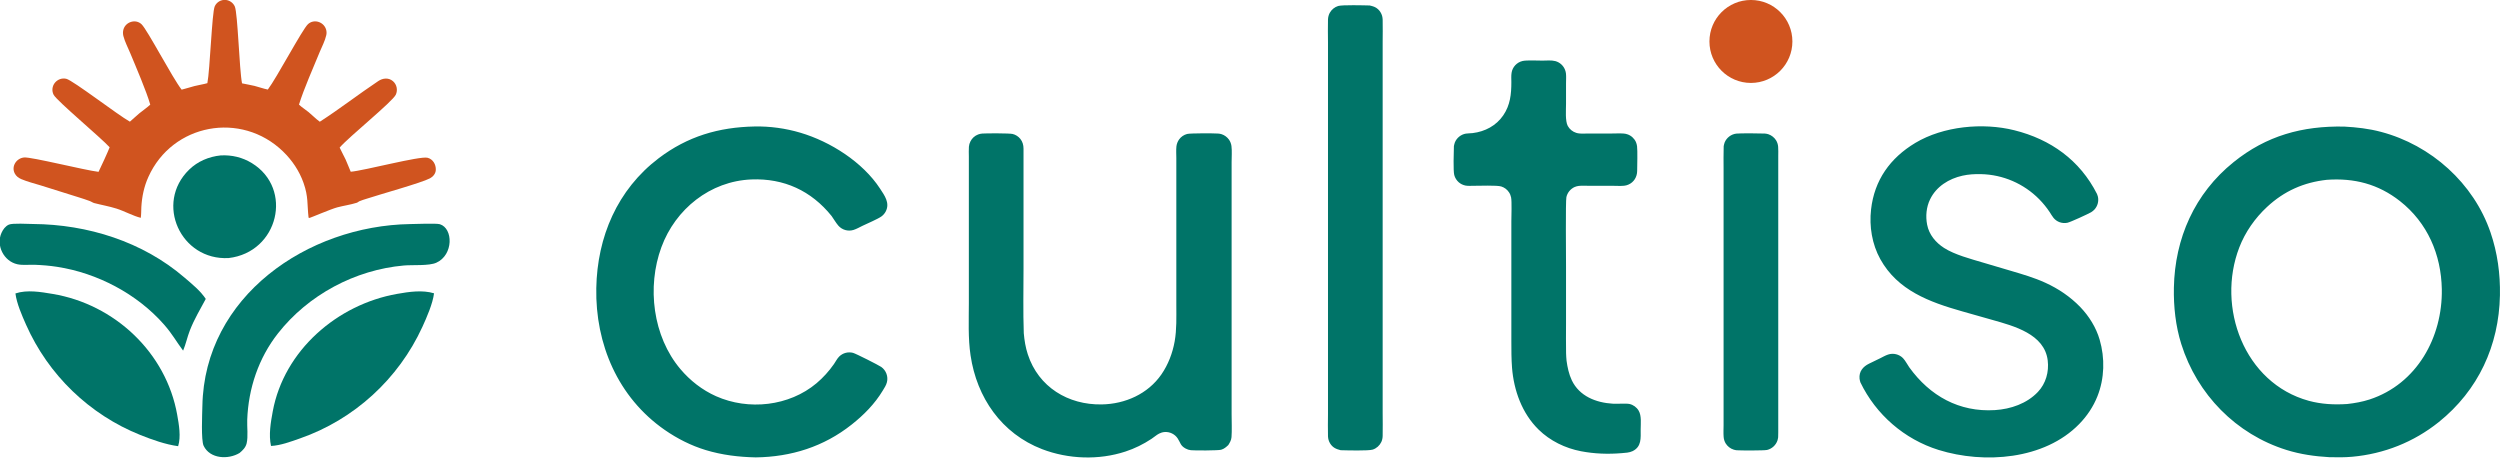
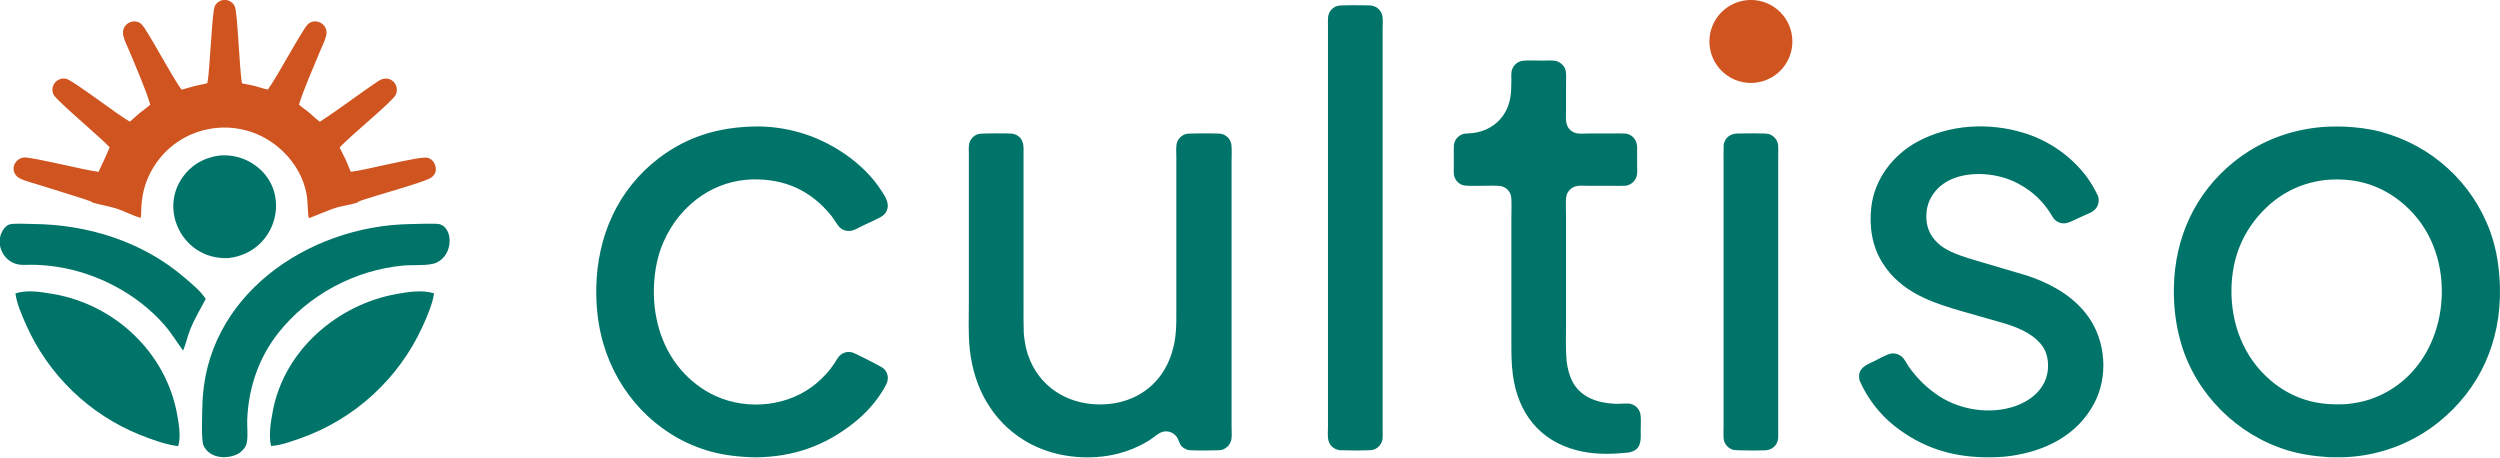
- <svg xmlns="http://www.w3.org/2000/svg" viewBox="0 0 4842.8 886.0" role="img" aria-label="Cultiso">
-   <path d="M708.6 244.0C720.6 246.6 733.1 248.6 745.2 251.5C758.3 254.8 771.1 259.6 784.1 262.2C809.8 228.6 885.2 85.8 901.7 70.7C919.0 54.9 946.6 63.5 954.2 84.9C956.2 90.6 956.6 96.8 955.3 102.7C951.5 119.8 942.4 136.8 935.7 152.9C916.5 199.9 889.9 259.3 875.3 306.3C883.8 314.3 894.2 320.7 903.5 328.3C914.6 337.4 924.9 348.3 936.3 356.4C994.6 318.9 1049.7 275.9 1107.4 237.4C1120.6 228.5 1137.6 226.6 1150.4 237.6C1161.7 247.2 1165.1 263.8 1158.8 277.2C1149.0 298.0 1020.8 401.1 994.4 432.1C999.6 443.8 1006.4 455.1 1011.8 466.9C1017.2 478.7 1021.6 491.1 1026.8 502.8C1067.0 499.4 1229.0 456.1 1251.8 461.9C1267.7 466.0 1276.5 481.6 1275.9 497.4C1275.5 508.2 1268.0 517.2 1258.8 522.1C1234.0 535.3 1110.3 569.6 1073.2 581.9C1066.2 584.2 1058.8 586.2 1052.0 589.2C1049.2 590.5 1047.3 592.8 1044.3 593.7C1025.8 599.5 1006.1 602.1 987.3 607.1C969.7 611.7 909.3 637.5 906.1 638.1C905.2 638.2 904.3 637.1 903.4 637.3C898.9 598.2 903.1 576.2 888.7 535.6C876.3 500.5 855.3 469.2 828.6 443.4C706.2 324.9 504.7 361.7 434.4 518.0C421.7 546.1 415.5 575.9 413.8 606.6C413.3 617.0 413.6 627.7 412.2 637.7C390.2 632.5 364.5 618.1 341.1 610.7C319.6 603.9 297.4 600.2 275.7 594.5C271.1 593.2 267.8 590.4 263.5 588.8C252.8 584.7 241.7 581.3 230.8 577.8C193.6 566.0 156.4 554.3 119.2 542.8C100.3 537.0 80.3 532.1 62.1 524.3C54.1 520.8 47.4 515.8 43.3 508.0C32.2 486.9 48.3 462.9 70.8 461.0C92.1 459.2 248.4 498.4 288.5 503.1C293.4 493.8 317.6 440.7 321.0 431.2C295.2 402.9 166.4 295.3 157.1 277.6C151.1 266.3 152.6 252.4 160.6 242.4C168.6 232.5 181.6 227.7 194.1 230.7C214.0 235.5 345.6 337.1 380.3 356.2C389.8 348.3 398.7 339.3 408.3 331.5C418.8 322.9 430.1 315.4 439.9 306.4C429.1 267.9 397.8 195.4 381.3 155.6C374.5 139.3 365.7 122.6 361.2 105.5C359.6 99.2 359.6 92.5 361.4 86.2C367.8 63.9 397.1 54.5 414.4 71.0C431.5 87.3 504.8 228.1 531.8 262.5C544.2 259.6 556.6 255.2 569.2 252.0C581.7 248.8 594.9 247.0 607.1 243.5C614.8 205.0 620.4 36.7 628.7 18.5C634.3 6.1 647.1 -1.3 660.6 -0.2C672.2 0.8 682.7 8.3 687.4 18.9C696.1 38.2 700.6 204.1 708.6 244.0Z" fill="#D0541F" transform="translate(0.00,0.00) scale(0.66166)" />
-   <path d="M646.1 455.0C678.8 453.3 709.6 460.5 737.6 477.7C859.3 552.6 815.3 738.4 669.4 755.5C529.1 763.1 452.3 595.3 553.8 496.6C578.8 472.3 611.6 458.5 646.1 455.0Z" fill="#007468" transform="translate(0.00,0.00) scale(0.66166)" />
-   <path d="M602.4 875.1C585.6 906.9 569.4 932.8 555.9 967.2C548.3 986.5 544.0 1008.0 536.1 1026.5C515.5 999.3 505.8 979.4 480.5 950.5C401.6 860.5 285.1 799.3 167.2 781.2C145.5 777.8 123.4 776.0 101.5 775.2C84.8 774.6 66.9 777.2 50.6 773.6C11.1 764.8 -12.3 718.6 4.4 681.7C8.8 671.9 15.8 662.1 26.0 657.6C36.8 652.8 82.7 655.7 97.0 655.8C256.5 657.0 418.0 707.4 540.2 812.7C562.0 831.4 586.5 851.1 602.4 875.1Z" fill="#007468" transform="translate(0.00,0.00) scale(0.66166)" />
-   <path d="M1200.8 656.0C1215.9 655.8 1277.4 653.3 1287.7 656.4C1326.9 668.4 1328.2 746.1 1277.5 769.1C1256.0 778.9 1208.5 775.0 1182.4 777.3C1039.6 789.9 902.4 863.2 813.8 976.0C756.8 1048.5 727.2 1137.3 723.8 1228.9C723.0 1249.7 726.8 1278.2 722.1 1297.8C719.2 1310.1 710.7 1318.4 701.3 1326.2C668.7 1345.9 614.9 1343.9 596.2 1305.2C588.3 1288.8 592.1 1211.3 592.5 1188.7C598.2 867.3 900.4 660.9 1200.8 656.0Z" fill="#007468" transform="translate(0.00,0.00) scale(0.66166)" />
-   <path d="M521.5 1306.3C484.0 1301.1 446.3 1287.6 411.1 1273.6C261.9 1213.9 141.5 1097.7 76.4 950.9C64.2 923.3 48.9 888.6 45.2 859.1C79.2 847.7 119.5 854.7 154.1 860.5C335.5 890.8 486.6 1032.3 518.8 1214.5C523.9 1243.1 530.2 1278.6 521.5 1306.3Z" fill="#007468" transform="translate(0.00,0.00) scale(0.66166)" />
-   <path d="M1270.7 858.7C1267.1 888.6 1249.4 929.0 1236.5 957.2C1166.6 1109.6 1036.8 1228.3 878.4 1283.5C851.7 1292.9 821.2 1304.3 793.4 1305.6C786.3 1273.0 792.5 1237.0 798.5 1204.5C831.5 1025.9 987.5 891.3 1162.6 860.4C1197.2 854.3 1236.6 848.3 1270.7 858.7Z" fill="#007468" transform="translate(0.00,0.00) scale(0.66166)" />
-   <path d="M885.2 -227.0C886.4 -213.0 888.6 -199.3 893.0 -185.9C913.7 -122.5 971.2 -87.7 1036.3 -88.9C1081.6 -89.7 1125.5 -109.1 1151.8 -147.0C1165.0 -166.2 1173.4 -188.2 1177.5 -211.1C1181.6 -234.4 1180.7 -258.1 1180.7 -281.7C1180.7 -302.1 1180.7 -322.5 1180.7 -342.9C1180.7 -402.1 1180.7 -461.3 1180.7 -520.5C1180.7 -535.7 1180.7 -550.9 1180.7 -566.1C1180.7 -573.6 1180.1 -581.4 1180.9 -588.9C1181.5 -593.7 1183.3 -598.3 1186.1 -602.2C1189.8 -607.4 1195.4 -611.2 1201.6 -612.8C1207.7 -614.4 1253.2 -614.2 1261.6 -613.6C1263.9 -613.5 1266.3 -613.0 1268.6 -612.3C1274.3 -610.4 1279.3 -606.6 1282.8 -601.7C1285.3 -598.1 1286.9 -593.8 1287.5 -589.5C1288.7 -580.4 1287.8 -567.8 1287.8 -558.3C1287.8 -535.5 1287.8 -512.7 1287.8 -489.9C1287.8 -382.3 1287.8 -274.7 1287.8 -167.1C1287.8 -134.7 1287.8 -102.3 1287.8 -69.9C1287.8 -57.2 1288.6 -37.3 1287.6 -25.5C1287.1 -19.5 1284.5 -15.2 1281.4 -10.2C1277.1 -6.2 1273.4 -2.8 1267.5 -1.1C1261.8 0.5 1216.1 0.6 1208.9 -0.2C1205.3 -0.6 1201.8 -1.7 1198.6 -3.5C1188.3 -9.2 1189.0 -14.5 1183.4 -22.9C1177.9 -31.4 1167.8 -36.3 1157.7 -35.4C1154.1 -35.1 1150.6 -34.0 1147.4 -32.4C1142.1 -29.7 1137.6 -25.4 1132.6 -22.2C1116.9 -11.8 1099.9 -3.4 1082.1 2.4C1030.3 19.4 971.5 17.2 920.8 -2.2C842.2 -32.4 794.2 -102.1 782.1 -183.9C777.1 -217.5 778.8 -251.9 778.8 -285.7C778.8 -324.5 778.8 -363.3 778.8 -402.1C778.8 -444.9 778.8 -487.7 778.8 -530.5C778.8 -543.3 778.8 -556.1 778.8 -568.9C778.8 -575.3 778.4 -581.8 778.9 -588.1C779.2 -591.7 780.2 -595.2 781.9 -598.4C784.9 -604.5 790.3 -609.4 796.7 -611.8C799.3 -612.8 802.1 -613.4 804.8 -613.6C813.0 -614.2 857.5 -614.3 863.6 -612.8C869.4 -611.4 874.7 -608.0 878.5 -603.3C882.9 -597.9 884.7 -591.3 884.7 -584.3C884.8 -507.1 884.7 -429.9 884.7 -352.7C884.7 -310.9 883.7 -268.9 885.2 -227.0ZM2505.8 -131.7C2505.2 -134.1 2504.4 -136.3 2504.2 -138.7C2502.8 -152.6 2510.9 -162.2 2522.7 -167.9C2529.9 -171.4 2537.1 -174.9 2544.3 -178.4C2549.3 -180.9 2554.3 -183.8 2559.5 -185.5C2569.5 -188.9 2580.9 -186.1 2588.3 -178.6C2593.2 -173.4 2596.4 -166.6 2600.5 -160.8C2640.5 -105.3 2697.3 -73.6 2766.5 -77.9C2797.0 -79.8 2828.3 -90.5 2849.7 -113.1C2865.1 -129.4 2871.4 -152.0 2868.7 -174.1C2862.5 -225.3 2803.1 -240.8 2761.5 -252.6C2741.9 -258.2 2722.3 -263.8 2702.6 -269.3C2639.7 -287.2 2578.1 -309.6 2544.4 -370.3C2528.3 -399.4 2522.8 -433.7 2526.5 -466.6C2532.9 -523.5 2563.5 -566.2 2612.1 -595.4C2666.6 -628.0 2743.0 -635.2 2804.0 -620.0C2874.5 -602.4 2930.9 -562.1 2964.1 -496.7C2964.7 -494.8 2965.6 -493.0 2966.0 -491.0C2967.8 -482.3 2965.3 -473.1 2959.3 -466.5C2957.4 -464.4 2955.2 -462.7 2952.8 -461.2C2946.5 -457.6 2912.8 -442.0 2906.8 -440.8C2901.7 -439.7 2896.3 -440.2 2891.4 -442.0C2886.9 -443.7 2882.9 -446.6 2879.9 -450.3C2877.1 -453.7 2875.0 -457.7 2872.6 -461.3C2866.6 -470.3 2859.8 -478.7 2852.2 -486.4C2822.3 -516.7 2781.9 -534.1 2739.4 -535.0C2727.4 -535.3 2715.3 -534.6 2703.6 -532.0C2677.4 -526.2 2652.9 -511.1 2640.9 -486.3C2633.5 -471.3 2631.9 -453.4 2635.1 -437.1C2638.8 -417.7 2651.8 -402.3 2668.1 -391.9C2688.7 -378.8 2719.7 -370.7 2743.2 -363.7C2761.2 -358.4 2779.2 -353.0 2797.3 -347.7C2819.9 -341.0 2842.5 -334.5 2864.1 -324.6C2889.2 -313.2 2912.5 -297.5 2931.7 -277.6C2948.8 -259.8 2962.4 -238.0 2969.3 -214.3C2979.7 -178.6 2978.8 -139.4 2965.0 -104.7C2957.1 -84.7 2944.8 -66.3 2929.7 -50.9C2862.3 18.3 2745.5 26.7 2657.4 -0.7C2591.1 -21.3 2535.8 -69.3 2505.8 -131.7ZM366.0 13.7C333.0 13.0 300.7 9.1 269.0 -0.5C240.7 -9.1 213.9 -22.7 189.7 -39.5C99.1 -102.4 55.1 -205.8 57.1 -314.2C58.9 -413.3 97.9 -505.0 178.0 -565.8C234.0 -608.2 294.0 -625.9 363.7 -627.3C393.6 -627.9 423.9 -623.7 452.5 -615.2C510.7 -598.0 573.2 -558.3 606.8 -506.9C615.5 -493.6 626.2 -479.2 617.9 -462.9C615.9 -459.0 613.0 -455.6 609.4 -453.0C602.6 -448.1 581.6 -439.1 572.8 -434.9C567.2 -432.2 561.4 -428.8 555.4 -426.9C544.9 -423.6 533.2 -426.9 526.0 -435.2C521.1 -440.9 517.3 -447.8 512.9 -453.9C473.4 -502.9 420.6 -527.2 357.6 -524.7C277.8 -521.5 210.4 -467.4 183.2 -393.4C154.9 -316.6 166.5 -220.7 220.0 -157.4C238.8 -135.1 262.4 -116.7 289.1 -104.8C352.0 -76.8 430.6 -85.3 483.7 -129.9C496.6 -140.8 507.8 -153.2 517.5 -167.1C520.9 -171.9 523.5 -177.6 527.8 -181.8C531.2 -185.1 535.5 -187.6 540.2 -188.8C544.8 -190.0 549.8 -190.0 554.4 -188.8C559.8 -187.4 603.9 -165.1 609.1 -161.5C618.5 -154.9 622.9 -142.9 620.1 -131.9C618.7 -126.1 615.2 -120.9 612.1 -115.8C596.6 -90.0 575.3 -68.4 551.7 -49.8C497.6 -6.9 434.5 12.8 366.0 13.7ZM2241.0 -589.2C2241.6 -591.6 2241.9 -593.9 2242.8 -596.2C2246.6 -605.6 2255.4 -612.3 2265.5 -613.5C2272.1 -614.3 2313.2 -614.1 2320.7 -613.6C2323.1 -613.4 2325.5 -613.0 2327.8 -612.2C2333.8 -610.1 2339.1 -605.9 2342.5 -600.5C2344.8 -596.7 2346.2 -592.4 2346.5 -588.0C2347.0 -582.1 2346.7 -576.0 2346.7 -570.0C2346.7 -558.0 2346.7 -546.0 2346.7 -534.0C2346.7 -495.2 2346.7 -456.4 2346.7 -417.6C2346.7 -290.0 2346.7 -162.4 2346.7 -34.8C2346.7 -31.6 2346.6 -28.4 2346.5 -25.2C2346.1 -23.3 2345.9 -21.3 2345.3 -19.4C2342.3 -10.1 2334.5 -2.9 2325.0 -0.7C2319.1 0.6 2274.1 0.5 2266.3 -0.1C2264.3 -0.3 2262.3 -0.7 2260.4 -1.3C2253.9 -3.3 2248.3 -7.7 2244.7 -13.6C2242.5 -17.4 2241.2 -21.7 2240.9 -26.1C2240.3 -33.6 2240.8 -41.3 2240.8 -48.9C2240.8 -64.5 2240.8 -80.1 2240.8 -95.7C2240.8 -146.1 2240.8 -196.5 2240.8 -246.9C2240.8 -321.7 2240.8 -396.5 2240.8 -471.3C2240.8 -495.7 2240.8 -520.1 2240.8 -544.5C2240.8 -559.4 2240.5 -574.3 2241.0 -589.2ZM3414.1 13.3C3386.1 11.7 3358.4 7.8 3331.5 -0.6C3233.5 -31.1 3158.1 -108.3 3127.4 -205.9C3116.4 -241.0 3112.4 -278.3 3113.1 -314.9C3114.9 -410.8 3153.4 -497.5 3228.6 -558.1C3292.4 -609.6 3362.1 -628.7 3443.1 -627.1C3467.1 -625.8 3491.0 -623.1 3514.2 -616.9C3611.3 -591.3 3693.9 -517.4 3726.5 -421.9C3739.9 -382.8 3745.5 -341.6 3744.7 -300.3C3742.8 -202.8 3702.7 -116.1 3626.2 -54.7C3577.6 -15.8 3520.2 6.9 3458.3 12.5C3443.6 13.8 3428.8 13.7 3414.1 13.3ZM3448.8 -89.7C3463.5 -91.3 3478.0 -93.9 3492.2 -98.5C3583.8 -128.5 3633.7 -219.0 3632.1 -312.1C3630.9 -379.2 3604.4 -440.8 3551.0 -482.8C3508.8 -515.9 3462.5 -527.7 3409.5 -524.0C3364.7 -519.1 3326.7 -502.3 3293.6 -471.5C3270.3 -449.9 3251.2 -422.7 3239.8 -393.0C3195.2 -277.4 3249.0 -130.3 3374.4 -95.9C3398.7 -89.3 3423.7 -88.0 3448.8 -89.7ZM1718.4 -589.3C1719.0 -591.6 1719.3 -594.0 1720.2 -596.2C1723.8 -605.3 1732.1 -611.9 1741.7 -613.5C1746.0 -614.1 1750.4 -614.0 1754.8 -614.5C1778.6 -617.4 1800.4 -628.8 1814.1 -649.0C1827.5 -668.7 1829.7 -689.8 1829.7 -713.1C1829.7 -719.0 1829.2 -725.2 1830.1 -731.1C1831.7 -742.4 1840.4 -751.7 1851.6 -754.2C1859.5 -756.0 1880.7 -754.9 1890.0 -754.9C1898.1 -754.9 1907.2 -756.0 1915.1 -753.9C1923.7 -751.5 1930.7 -745.1 1933.8 -736.7C1934.7 -734.5 1935.2 -732.1 1935.5 -729.7C1936.1 -723.4 1935.6 -716.9 1935.6 -710.6C1935.6 -697.4 1935.6 -684.2 1935.6 -671.0C1935.6 -659.5 1933.8 -638.0 1939.0 -628.3C1942.5 -622.0 1948.4 -617.1 1955.3 -615.0C1962.8 -612.6 1971.4 -613.7 1979.2 -613.7C1994.4 -613.7 2009.6 -613.7 2024.8 -613.7C2032.3 -613.7 2040.0 -614.2 2047.6 -613.6C2050.0 -613.4 2052.3 -612.9 2054.6 -612.1C2061.8 -609.7 2067.8 -604.2 2071.0 -597.2C2072.1 -594.6 2072.8 -591.9 2073.2 -589.1C2074.3 -580.2 2073.5 -551.8 2073.4 -541.1C2073.3 -529.6 2067.0 -519.1 2056.2 -514.6C2053.7 -513.5 2050.9 -512.8 2048.1 -512.5C2040.6 -511.8 2032.9 -512.4 2025.3 -512.4C2010.1 -512.4 1994.9 -512.4 1979.7 -512.4C1973.4 -512.4 1966.8 -512.9 1960.5 -512.2C1957.8 -511.9 1955.0 -511.2 1952.4 -510.1C1944.3 -506.5 1938.2 -499.1 1936.3 -490.4C1934.6 -482.8 1935.6 -373.6 1935.6 -356.1C1935.6 -319.3 1935.6 -282.5 1935.6 -245.7C1935.6 -226.5 1935.3 -207.3 1935.7 -188.1C1935.8 -183.3 1936.2 -178.5 1936.6 -173.7C1938.4 -160.6 1941.1 -147.7 1946.8 -135.6C1961.6 -104.7 1993.7 -92.3 2026.0 -90.3C2034.4 -89.8 2052.5 -91.1 2058.4 -89.8C2065.8 -88.2 2072.4 -83.4 2076.3 -76.8C2082.2 -66.9 2080.2 -51.6 2080.2 -40.3C2080.2 -23.8 2082.3 -7.1 2064.5 1.6C2058.0 4.7 2050.5 4.9 2043.4 5.5C2017.0 7.7 1990.7 6.8 1964.6 1.8C1934.0 -4.1 1904.7 -18.3 1882.4 -40.2C1850.4 -71.6 1834.5 -115.8 1831.0 -160.0C1829.7 -177.1 1829.7 -194.3 1829.7 -211.5C1829.7 -230.3 1829.7 -249.1 1829.7 -267.9C1829.7 -326.3 1829.7 -384.7 1829.7 -443.1C1829.7 -453.2 1830.8 -482.0 1829.2 -489.9C1828.5 -493.4 1827.1 -496.9 1825.1 -499.8C1821.6 -505.2 1816.2 -509.2 1810.1 -511.1C1801.8 -513.7 1767.1 -512.4 1756.2 -512.4C1751.0 -512.4 1745.7 -511.9 1740.6 -512.9C1735.9 -513.9 1731.5 -516.0 1727.8 -519.2C1723.6 -522.9 1720.5 -527.8 1719.1 -533.2C1716.9 -541.4 1718.1 -578.7 1718.4 -589.3ZM1499.0 -0.2C1490.1 -2.5 1483.6 -5.2 1478.5 -13.5C1476.0 -17.6 1474.7 -22.3 1474.5 -27.1C1474.0 -41.5 1474.5 -56.0 1474.5 -70.3C1474.5 -99.5 1474.5 -128.7 1474.5 -157.9C1474.5 -247.9 1474.5 -337.9 1474.5 -427.9C1474.5 -519.1 1474.5 -610.3 1474.5 -701.5C1474.5 -731.1 1474.5 -760.7 1474.5 -790.3C1474.5 -805.1 1474.0 -820.0 1474.5 -834.7C1474.7 -839.2 1475.8 -843.5 1477.9 -847.4C1481.4 -853.7 1487.3 -858.6 1494.2 -860.7C1502.3 -863.1 1544.3 -862.0 1555.3 -861.7C1561.4 -860.3 1566.7 -858.9 1571.4 -854.5C1575.3 -850.9 1578.0 -846.3 1579.4 -841.3C1580.0 -839.0 1580.3 -836.6 1580.4 -834.2C1580.8 -819.4 1580.4 -804.5 1580.4 -789.8C1580.4 -760.2 1580.4 -730.6 1580.4 -701.0C1580.4 -611.4 1580.4 -521.8 1580.4 -432.2C1580.4 -341.8 1580.4 -251.4 1580.4 -161.0C1580.4 -131.4 1580.4 -101.8 1580.4 -72.2C1580.4 -57.4 1580.8 -42.5 1580.4 -27.8C1580.3 -23.7 1579.5 -19.8 1577.8 -16.1C1574.5 -9.2 1568.5 -3.8 1561.2 -1.4C1552.9 1.3 1510.3 0.1 1499.0 -0.2Z" fill="#007468" fill-rule="evenodd" transform="translate(1097.98,872.31)" />
-   <path d="M2213.4 -792.0A80.3 80.3 0 1 1 2374.1 -792.0A80.3 80.3 0 1 1 2213.4 -792.0Z" fill="#D0541F" transform="translate(1097.98,872.31)" />
+ <svg xmlns="http://www.w3.org/2000/svg" viewBox="0 0 5327.1 974.6" role="img" aria-label="Cultiso">
+   <path d="M708.6 244.0C720.6 246.6 733.1 248.6 745.2 251.5C758.3 254.8 771.1 259.6 784.1 262.2C809.8 228.6 885.2 85.8 901.7 70.7C919.0 54.9 946.6 63.5 954.2 84.9C956.2 90.6 956.6 96.8 955.3 102.7C951.5 119.8 942.4 136.8 935.7 152.9C916.5 199.9 889.9 259.3 875.3 306.3C883.8 314.3 894.2 320.7 903.5 328.3C914.6 337.4 924.9 348.3 936.3 356.4C994.6 318.9 1049.7 275.9 1107.4 237.4C1120.6 228.5 1137.6 226.6 1150.4 237.6C1161.7 247.2 1165.1 263.8 1158.8 277.2C1149.0 298.0 1020.8 401.1 994.4 432.1C999.6 443.8 1006.4 455.1 1011.8 466.9C1017.2 478.7 1021.6 491.1 1026.8 502.8C1067.0 499.4 1229.0 456.1 1251.8 461.9C1267.7 466.0 1276.5 481.6 1275.9 497.4C1275.5 508.2 1268.0 517.2 1258.8 522.1C1234.0 535.3 1110.3 569.6 1073.2 581.9C1066.2 584.2 1058.8 586.2 1052.0 589.2C1049.2 590.5 1047.3 592.8 1044.3 593.7C1025.8 599.5 1006.1 602.1 987.3 607.1C969.7 611.7 909.3 637.5 906.1 638.1C905.2 638.2 904.3 637.1 903.4 637.3C898.9 598.2 903.1 576.2 888.7 535.6C876.3 500.5 855.3 469.2 828.6 443.4C706.2 324.9 504.7 361.7 434.4 518.0C421.7 546.1 415.5 575.9 413.8 606.6C413.3 617.0 413.6 627.7 412.2 637.7C390.2 632.5 364.5 618.1 341.1 610.7C319.6 603.9 297.4 600.2 275.7 594.5C271.1 593.2 267.8 590.4 263.5 588.8C252.8 584.7 241.7 581.3 230.8 577.8C193.6 566.0 156.4 554.3 119.2 542.8C100.3 537.0 80.3 532.1 62.1 524.3C54.1 520.8 47.4 515.8 43.3 508.0C32.2 486.9 48.3 462.9 70.8 461.0C92.1 459.2 248.4 498.4 288.5 503.1C293.4 493.8 317.6 440.7 321.0 431.2C295.2 402.9 166.4 295.3 157.1 277.6C151.1 266.3 152.6 252.4 160.6 242.4C168.6 232.5 181.6 227.7 194.1 230.7C214.0 235.5 345.6 337.1 380.3 356.2C389.8 348.3 398.7 339.3 408.3 331.5C418.8 322.9 430.1 315.4 439.9 306.4C429.1 267.9 397.8 195.4 381.3 155.6C374.5 139.3 365.7 122.6 361.2 105.5C359.6 99.2 359.6 92.5 361.4 86.2C367.8 63.9 397.1 54.5 414.4 71.0C431.5 87.3 504.8 228.1 531.8 262.5C544.2 259.6 556.6 255.2 569.2 252.0C581.7 248.8 594.9 247.0 607.1 243.5C614.8 205.0 620.4 36.7 628.7 18.5C634.3 6.1 647.1 -1.3 660.6 -0.2C672.2 0.8 682.7 8.3 687.4 18.9C696.1 38.2 700.6 204.1 708.6 244.0Z" fill="#D0541F" transform="translate(0.00,0.00) scale(0.72783)" />
+   <path d="M646.1 455.0C678.8 453.3 709.6 460.5 737.6 477.7C859.3 552.6 815.3 738.4 669.4 755.5C529.1 763.1 452.3 595.3 553.8 496.6C578.8 472.3 611.6 458.5 646.1 455.0Z" fill="#007468" transform="translate(0.00,0.00) scale(0.72783)" />
+   <path d="M602.4 875.1C585.6 906.9 569.4 932.8 555.9 967.2C548.3 986.5 544.0 1008.0 536.1 1026.5C515.5 999.3 505.8 979.4 480.5 950.5C401.6 860.5 285.1 799.3 167.2 781.2C145.5 777.8 123.4 776.0 101.5 775.2C84.8 774.6 66.9 777.2 50.6 773.6C11.1 764.8 -12.3 718.6 4.4 681.7C8.8 671.9 15.8 662.1 26.0 657.6C36.8 652.8 82.7 655.7 97.0 655.8C256.5 657.0 418.0 707.4 540.2 812.7C562.0 831.4 586.5 851.1 602.4 875.1Z" fill="#007468" transform="translate(0.00,0.00) scale(0.72783)" />
+   <path d="M1200.8 656.0C1215.9 655.8 1277.4 653.3 1287.7 656.4C1326.9 668.4 1328.2 746.1 1277.5 769.1C1256.0 778.9 1208.5 775.0 1182.4 777.3C1039.6 789.9 902.4 863.2 813.8 976.0C756.8 1048.5 727.2 1137.3 723.8 1228.9C723.0 1249.7 726.8 1278.2 722.1 1297.8C719.2 1310.1 710.7 1318.4 701.3 1326.2C668.7 1345.9 614.9 1343.9 596.2 1305.2C588.3 1288.8 592.1 1211.3 592.5 1188.7C598.2 867.3 900.4 660.9 1200.8 656.0Z" fill="#007468" transform="translate(0.00,0.00) scale(0.72783)" />
+   <path d="M521.5 1306.3C484.0 1301.1 446.3 1287.6 411.1 1273.6C261.9 1213.9 141.5 1097.7 76.4 950.9C64.2 923.3 48.9 888.6 45.2 859.1C79.2 847.7 119.5 854.7 154.1 860.5C335.5 890.8 486.6 1032.3 518.8 1214.5C523.9 1243.1 530.2 1278.6 521.5 1306.3Z" fill="#007468" transform="translate(0.00,0.00) scale(0.72783)" />
+   <path d="M1270.7 858.7C1267.1 888.6 1249.4 929.0 1236.5 957.2C1166.6 1109.6 1036.8 1228.3 878.4 1283.5C851.7 1292.9 821.2 1304.3 793.4 1305.6C786.3 1273.0 792.5 1237.0 798.5 1204.5C831.5 1025.9 987.5 891.3 1162.6 860.4C1197.2 854.3 1236.6 848.3 1270.7 858.7Z" fill="#007468" transform="translate(0.00,0.00) scale(0.72783)" />
+   <path d="M973.7 -249.7C975.1 -234.1 977.5 -218.7 982.5 -203.8C1005.2 -137.1 1063.4 -99.1 1132.8 -97.8C1191.3 -96.7 1244.9 -122.1 1274.5 -173.7C1286.3 -194.2 1293.3 -217.2 1296.5 -240.6C1299.3 -261.2 1298.8 -282.1 1298.8 -302.9C1298.8 -323.3 1298.8 -343.7 1298.8 -364.1C1298.8 -433.7 1298.8 -503.3 1298.8 -572.9C1298.8 -590.5 1298.8 -608.1 1298.8 -625.7C1298.8 -633.9 1298.0 -642.6 1299.1 -650.8C1299.8 -656.0 1301.9 -660.9 1305.2 -664.9C1309.1 -669.6 1314.4 -672.9 1320.3 -674.3C1326.1 -675.7 1388.5 -675.7 1394.5 -674.4C1400.4 -673.1 1405.8 -669.9 1409.8 -665.4C1413.7 -660.8 1416.0 -655.0 1416.4 -649.0C1417.2 -637.5 1416.5 -625.7 1416.5 -614.2C1416.5 -589.4 1416.5 -564.6 1416.5 -539.8C1416.5 -460.6 1416.5 -381.4 1416.5 -302.2C1416.5 -237.0 1416.5 -171.8 1416.5 -106.6C1416.5 -88.2 1416.5 -69.8 1416.5 -51.4C1416.5 -42.7 1417.3 -33.7 1416.4 -25.0C1415.7 -18.5 1412.7 -14.0 1409.0 -8.9C1404.5 -5.2 1400.6 -2.0 1394.7 -0.7C1389.1 0.6 1334.8 0.6 1327.5 -0.2C1323.5 -0.6 1319.7 -1.9 1316.2 -3.9C1305.6 -10.3 1306.5 -15.8 1301.7 -25.2C1297.5 -33.4 1289.1 -39.2 1279.9 -40.2C1274.7 -40.8 1269.4 -39.8 1264.7 -37.5C1258.5 -34.5 1248.0 -25.6 1241.0 -21.2C1210.3 -2.1 1175.7 9.5 1139.7 13.4C1082.9 19.5 1023.8 8.7 974.8 -21.2C905.4 -63.7 867.3 -135.0 858.7 -214.7C855.1 -248.0 856.7 -283.0 856.7 -316.6C856.7 -366.6 856.7 -416.6 856.7 -466.6C856.7 -509.4 856.7 -552.2 856.7 -595.0C856.7 -607.4 856.7 -619.8 856.7 -632.2C856.7 -638.1 856.2 -644.3 856.9 -650.2C857.4 -654.6 858.9 -658.8 861.3 -662.5C865.1 -668.2 870.9 -672.4 877.5 -674.1C883.0 -675.6 942.5 -675.8 949.4 -674.7C953.4 -674.1 957.2 -672.7 960.5 -670.5C975.2 -660.9 973.2 -645.6 973.2 -630.4C973.2 -548.8 973.2 -467.2 973.2 -385.6C973.2 -359.6 973.2 -333.6 973.2 -307.6C973.2 -288.3 973.0 -269.0 973.7 -249.7ZM2754.8 -148.4C2754.1 -152.5 2753.2 -156.1 2753.7 -160.3C2755.9 -177.6 2770.5 -182.5 2784.2 -189.2C2793.0 -193.5 2812.8 -204.5 2821.3 -206.1C2829.2 -207.5 2837.5 -205.3 2843.8 -200.3C2850.8 -194.6 2854.7 -185.2 2859.8 -177.9C2877.3 -152.9 2899.3 -131.5 2924.9 -115.0C2971.0 -85.3 3034.2 -76.1 3086.3 -94.1C3116.4 -104.5 3144.4 -125.9 3153.2 -157.6C3157.2 -171.6 3157.3 -187.4 3153.7 -201.5C3150.3 -215.1 3142.6 -226.1 3132.3 -235.5C3106.9 -258.5 3073.6 -267.7 3041.5 -276.8C3019.5 -283.0 2997.6 -289.3 2975.7 -295.5C2908.8 -314.5 2843.4 -336.6 2804.1 -398.5C2781.2 -434.4 2774.9 -476.5 2779.7 -518.3C2786.4 -577.6 2825.5 -629.0 2877.3 -657.2C2946.5 -694.9 3030.9 -699.1 3105.6 -676.1C3159.1 -659.5 3207.3 -625.8 3240.3 -580.5C3248.7 -568.8 3255.7 -556.2 3262.1 -543.3C3262.4 -542.1 3263.0 -541.0 3263.3 -539.9C3266.4 -528.4 3261.7 -516.0 3251.9 -509.4C3247.0 -506.1 3241.1 -504.0 3235.7 -501.5C3228.1 -498.0 3220.5 -494.5 3212.8 -491.0C3202.0 -486.0 3191.7 -480.6 3179.8 -485.5C3175.7 -487.1 3172.0 -489.8 3169.1 -493.1C3165.5 -497.3 3163.1 -502.6 3160.0 -507.2C3156.9 -511.9 3153.6 -516.4 3150.1 -520.8C3125.4 -552.4 3088.7 -575.5 3049.5 -584.2C2998.4 -595.5 2932.1 -587.8 2905.6 -536.2C2897.4 -520.2 2895.2 -501.1 2898.1 -483.5C2901.8 -461.1 2915.9 -443.3 2934.8 -431.2C2954.0 -418.9 2982.0 -410.6 3003.9 -404.1C3027.7 -397.1 3051.4 -390.0 3075.2 -383.0C3092.5 -377.9 3109.9 -373.3 3126.8 -366.9C3171.5 -350.1 3214.2 -324.0 3242.2 -284.5C3279.3 -232.2 3284.8 -157.9 3255.0 -100.8C3219.1 -32.2 3150.8 1.5 3076.7 12.0C3057.7 14.7 3038.4 15.2 3019.2 14.8C2947.6 13.3 2885.6 -7.3 2829.2 -51.8C2797.4 -76.9 2771.0 -111.3 2754.8 -148.4ZM402.7 15.0C366.2 14.3 330.0 10.3 295.1 -0.8C188.7 -34.8 108.5 -121.4 77.6 -228.1C66.4 -266.5 62.1 -306.7 62.8 -346.7C64.8 -455.7 108.6 -556.2 196.6 -622.9C257.8 -669.2 324.1 -688.5 400.2 -690.0C433.0 -690.7 465.9 -686.0 497.4 -676.9C563.3 -657.8 631.5 -612.9 669.2 -554.9C678.1 -541.4 689.6 -525.2 680.8 -508.8C678.9 -505.2 676.2 -502.1 673.0 -499.7C666.4 -494.7 639.4 -482.9 630.1 -478.4C623.4 -475.1 616.6 -471.1 609.5 -468.7C599.4 -465.4 588.0 -468.2 580.7 -475.8C576.7 -480.0 568.5 -493.4 564.1 -499.3C520.3 -553.7 464.1 -579.1 394.3 -577.2C356.6 -576.2 319.6 -564.1 288.3 -543.3C251.4 -518.8 223.0 -483.4 205.5 -442.8C193.5 -414.9 187.5 -384.5 185.9 -354.3C182.4 -289.5 199.5 -223.2 242.1 -173.0C262.8 -148.6 288.6 -128.5 317.8 -115.4C386.9 -84.3 474.6 -93.8 532.6 -143.4C546.9 -155.6 559.8 -169.5 570.2 -185.2C573.7 -190.4 576.5 -196.5 580.9 -201.1C584.5 -204.8 589.1 -207.5 594.2 -208.8C598.9 -209.9 603.8 -209.9 608.4 -208.5C614.8 -206.8 670.1 -178.6 674.6 -174.7C679.4 -170.5 682.7 -164.6 683.7 -158.3C685.6 -147.0 679.4 -137.5 673.9 -128.3C658.0 -101.9 636.8 -78.7 612.9 -59.5C550.4 -9.4 482.5 14.1 402.7 15.0ZM2465.1 -650.6C2465.7 -652.9 2466.0 -655.3 2466.9 -657.5C2471.7 -669.7 2483.2 -675.1 2495.6 -675.1C2507.6 -675.1 2553.2 -676.3 2561.5 -673.9C2567.6 -672.0 2573.0 -668.0 2576.6 -662.7C2579.3 -658.7 2580.9 -654.0 2581.2 -649.2C2581.7 -642.5 2581.3 -635.6 2581.3 -628.8C2581.3 -615.6 2581.3 -602.4 2581.3 -589.2C2581.3 -546.0 2581.3 -502.8 2581.3 -459.6C2581.3 -318.8 2581.3 -178.0 2581.3 -37.2C2581.3 -33.2 2581.3 -29.2 2581.2 -25.2C2580.6 -22.8 2580.4 -20.5 2579.6 -18.2C2575.7 -7.8 2565.9 -0.7 2554.9 -0.1C2545.7 0.5 2491.6 0.7 2485.4 -1.0C2478.8 -2.8 2473.0 -7.1 2469.3 -12.8C2466.7 -16.9 2465.2 -21.5 2464.9 -26.4C2464.4 -35.1 2464.9 -44.0 2464.9 -52.7C2464.9 -70.7 2464.9 -88.7 2464.9 -106.7C2464.9 -163.5 2464.9 -220.3 2464.9 -277.1C2464.9 -358.7 2464.9 -440.3 2464.9 -521.9C2464.9 -548.7 2464.9 -575.5 2464.9 -602.3C2464.9 -618.4 2464.6 -634.5 2465.1 -650.6ZM3755.6 14.7C3724.7 12.8 3694.3 8.6 3664.7 -0.6C3558.2 -33.7 3471.5 -120.2 3439.9 -227.5C3428.4 -266.4 3423.6 -306.7 3424.4 -347.2C3426.4 -452.6 3469.3 -547.7 3551.9 -614.3C3606.1 -658.0 3670.6 -682.9 3739.8 -688.8C3755.7 -690.2 3771.7 -690.1 3787.7 -689.8C3814.1 -688.4 3840.4 -685.4 3866.0 -678.5C3974.1 -649.4 4060.8 -570.5 4098.9 -464.9C4112.7 -426.5 4118.5 -385.5 4119.2 -344.8C4121.3 -232.2 4076.8 -130.7 3988.4 -59.9C3935.5 -17.5 3871.4 7.9 3803.9 13.7C3787.8 15.1 3771.7 15.1 3755.6 14.7ZM3793.6 -98.6C3809.9 -100.4 3826.1 -103.2 3841.7 -108.4C3942.8 -142.2 3997.1 -240.6 3995.3 -343.8C3993.9 -417.5 3964.5 -485.1 3906.0 -531.2C3859.2 -567.9 3808.5 -580.7 3749.8 -576.3C3701.1 -571.0 3659.1 -552.3 3623.2 -518.9C3597.5 -495.0 3576.7 -465.3 3563.9 -432.6C3552.9 -404.6 3547.7 -374.6 3547.1 -344.6C3545.7 -270.1 3572.8 -198.3 3630.2 -149.2C3653.9 -128.9 3682.0 -113.5 3712.1 -105.5C3738.8 -98.3 3766.1 -96.8 3793.6 -98.6ZM1890.2 -650.6C1890.8 -653.0 1891.1 -655.3 1892.0 -657.6C1895.7 -667.0 1904.6 -673.8 1914.7 -674.9C1919.8 -675.5 1925.1 -675.3 1930.2 -675.9C1957.0 -679.2 1981.0 -692.2 1996.2 -714.9C2011.6 -738.0 2012.7 -761.8 2012.7 -788.5C2012.7 -794.8 2012.1 -801.5 2013.2 -807.7C2015.4 -818.9 2024.5 -827.9 2035.7 -829.9C2044.1 -831.4 2068.9 -830.4 2078.9 -830.4C2088.4 -830.4 2102.2 -831.9 2111.1 -828.6C2118.6 -825.7 2124.7 -819.7 2127.5 -812.1C2128.3 -809.8 2128.8 -807.5 2129.0 -805.1C2129.8 -796.8 2129.2 -788.2 2129.2 -779.9C2129.2 -761.9 2129.2 -743.9 2129.2 -725.9C2129.2 -713.8 2127.0 -697.6 2134.1 -687.3C2137.7 -682.0 2143.1 -678.0 2149.3 -676.2C2157.5 -673.8 2167.1 -675.1 2175.6 -675.1C2193.2 -675.1 2210.8 -675.1 2228.4 -675.1C2237.1 -675.1 2246.1 -675.6 2254.8 -675.0C2257.2 -674.8 2259.5 -674.3 2261.8 -673.6C2273.8 -669.5 2280.7 -658.2 2280.7 -645.8C2280.8 -633.0 2280.7 -620.2 2280.7 -607.4C2280.7 -601.1 2281.3 -594.5 2280.5 -588.2C2280.2 -585.5 2279.4 -582.7 2278.3 -580.2C2275.2 -573.2 2269.2 -567.7 2262.0 -565.2C2259.7 -564.4 2257.3 -563.9 2254.9 -563.7C2246.2 -563.1 2237.3 -563.6 2228.5 -563.6C2210.9 -563.6 2193.3 -563.6 2175.7 -563.6C2167.3 -563.6 2157.7 -564.8 2149.4 -562.5C2142.5 -560.5 2136.5 -555.8 2132.9 -549.5C2130.9 -546.1 2129.7 -542.1 2129.3 -538.2C2128.3 -526.9 2129.2 -507.1 2129.2 -495.0C2129.2 -463.8 2129.2 -432.6 2129.2 -401.4C2129.2 -357.4 2129.2 -313.4 2129.2 -269.4C2129.2 -243.1 2128.0 -216.4 2130.4 -190.2C2132.3 -175.9 2135.3 -161.8 2141.7 -148.7C2159.3 -112.8 2196.5 -100.7 2233.9 -99.1C2242.7 -98.7 2259.4 -100.6 2266.3 -99.1C2273.4 -97.6 2279.7 -93.3 2283.6 -87.2C2285.6 -84.2 2287.0 -80.8 2287.7 -77.3C2289.3 -69.2 2288.3 -51.6 2288.3 -42.5C2288.3 -24.7 2290.9 -5.1 2270.2 2.7C2264.0 5.1 2256.8 5.2 2250.1 5.8C2217.7 8.8 2184.2 8.2 2152.4 0.0C2072.5 -20.6 2027.1 -79.4 2016.0 -159.9C2012.5 -184.9 2012.7 -210.1 2012.7 -235.3C2012.7 -255.3 2012.7 -275.3 2012.7 -295.3C2012.7 -360.5 2012.7 -425.7 2012.7 -490.9C2012.7 -501.2 2013.7 -533.5 2012.1 -541.3C2011.3 -545.6 2009.3 -549.7 2006.6 -553.1C2003.1 -557.5 1998.2 -560.8 1992.9 -562.4C1979.4 -566.5 1920.8 -560.6 1908.0 -565.4C1898.5 -569.0 1891.6 -577.7 1890.2 -587.8C1889.6 -592.5 1890.0 -597.4 1890.0 -602.2C1890.0 -609.0 1890.0 -615.8 1890.0 -622.6C1890.0 -625.4 1890.0 -628.2 1890.0 -631.0C1890.0 -634.2 1890.0 -637.4 1890.0 -640.6C1890.0 -643.9 1890.1 -647.3 1890.2 -650.6ZM1646.4 -0.2C1640.7 -1.7 1635.9 -3.0 1631.4 -7.1C1626.5 -11.3 1623.3 -17.2 1622.3 -23.6C1621.0 -32.1 1621.9 -41.3 1621.9 -49.9C1621.9 -66.7 1621.9 -83.5 1621.9 -100.3C1621.9 -167.5 1621.9 -234.7 1621.9 -301.9C1621.9 -444.7 1621.9 -587.5 1621.9 -730.3C1621.9 -774.3 1621.9 -818.3 1621.9 -862.3C1621.9 -875.5 1621.9 -888.7 1621.9 -901.9C1621.9 -908.7 1621.5 -915.6 1622.1 -922.3C1622.4 -927.1 1624.0 -931.8 1626.7 -935.8C1630.3 -941.1 1635.7 -945.1 1641.9 -946.9C1649.9 -949.3 1702.1 -948.3 1713.8 -947.9C1718.2 -946.8 1722.1 -946.0 1726.0 -943.4C1732.4 -939.1 1736.8 -932.3 1738.0 -924.7C1739.4 -916.6 1738.4 -907.7 1738.4 -899.5C1738.4 -884.3 1738.4 -869.1 1738.4 -853.9C1738.4 -793.1 1738.4 -732.3 1738.4 -671.5C1738.4 -523.1 1738.4 -374.7 1738.4 -226.3C1738.4 -180.7 1738.4 -135.1 1738.4 -89.5C1738.4 -75.5 1738.4 -61.5 1738.4 -47.5C1738.4 -40.4 1738.8 -33.1 1738.3 -25.9C1738.0 -21.1 1736.4 -16.5 1733.7 -12.5C1730.2 -7.1 1724.8 -3.1 1718.6 -1.2C1710.4 1.3 1658.3 0.1 1646.4 -0.2Z" fill="#007468" fill-rule="evenodd" transform="translate(1207.78,959.54)" />
+   <path d="M2434.7 -871.2A88.4 88.4 0 1 1 2611.5 -871.2A88.4 88.4 0 1 1 2434.7 -871.2Z" fill="#D0541F" transform="translate(1207.78,959.54)" />
</svg>
